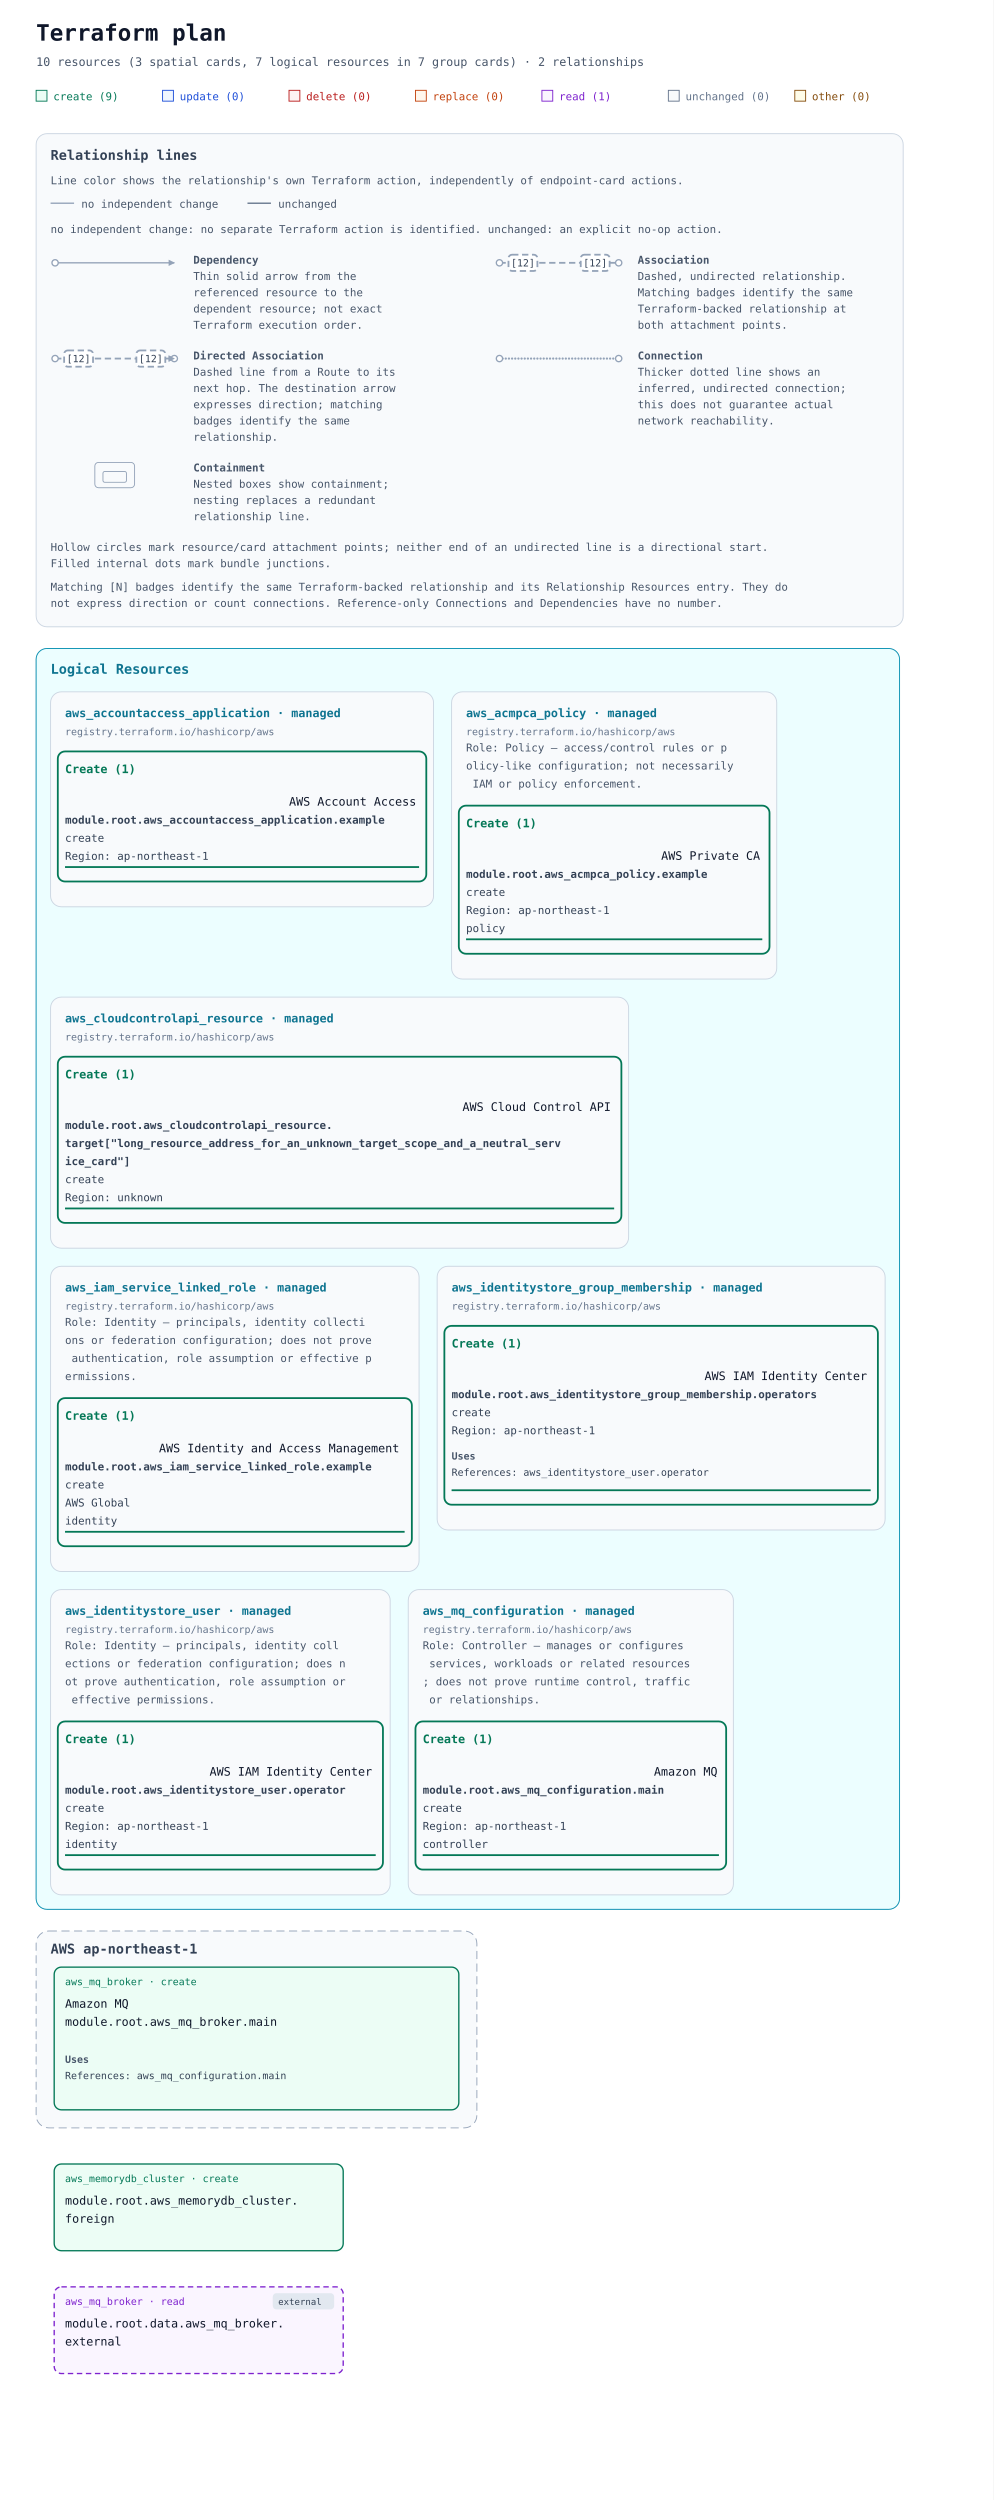
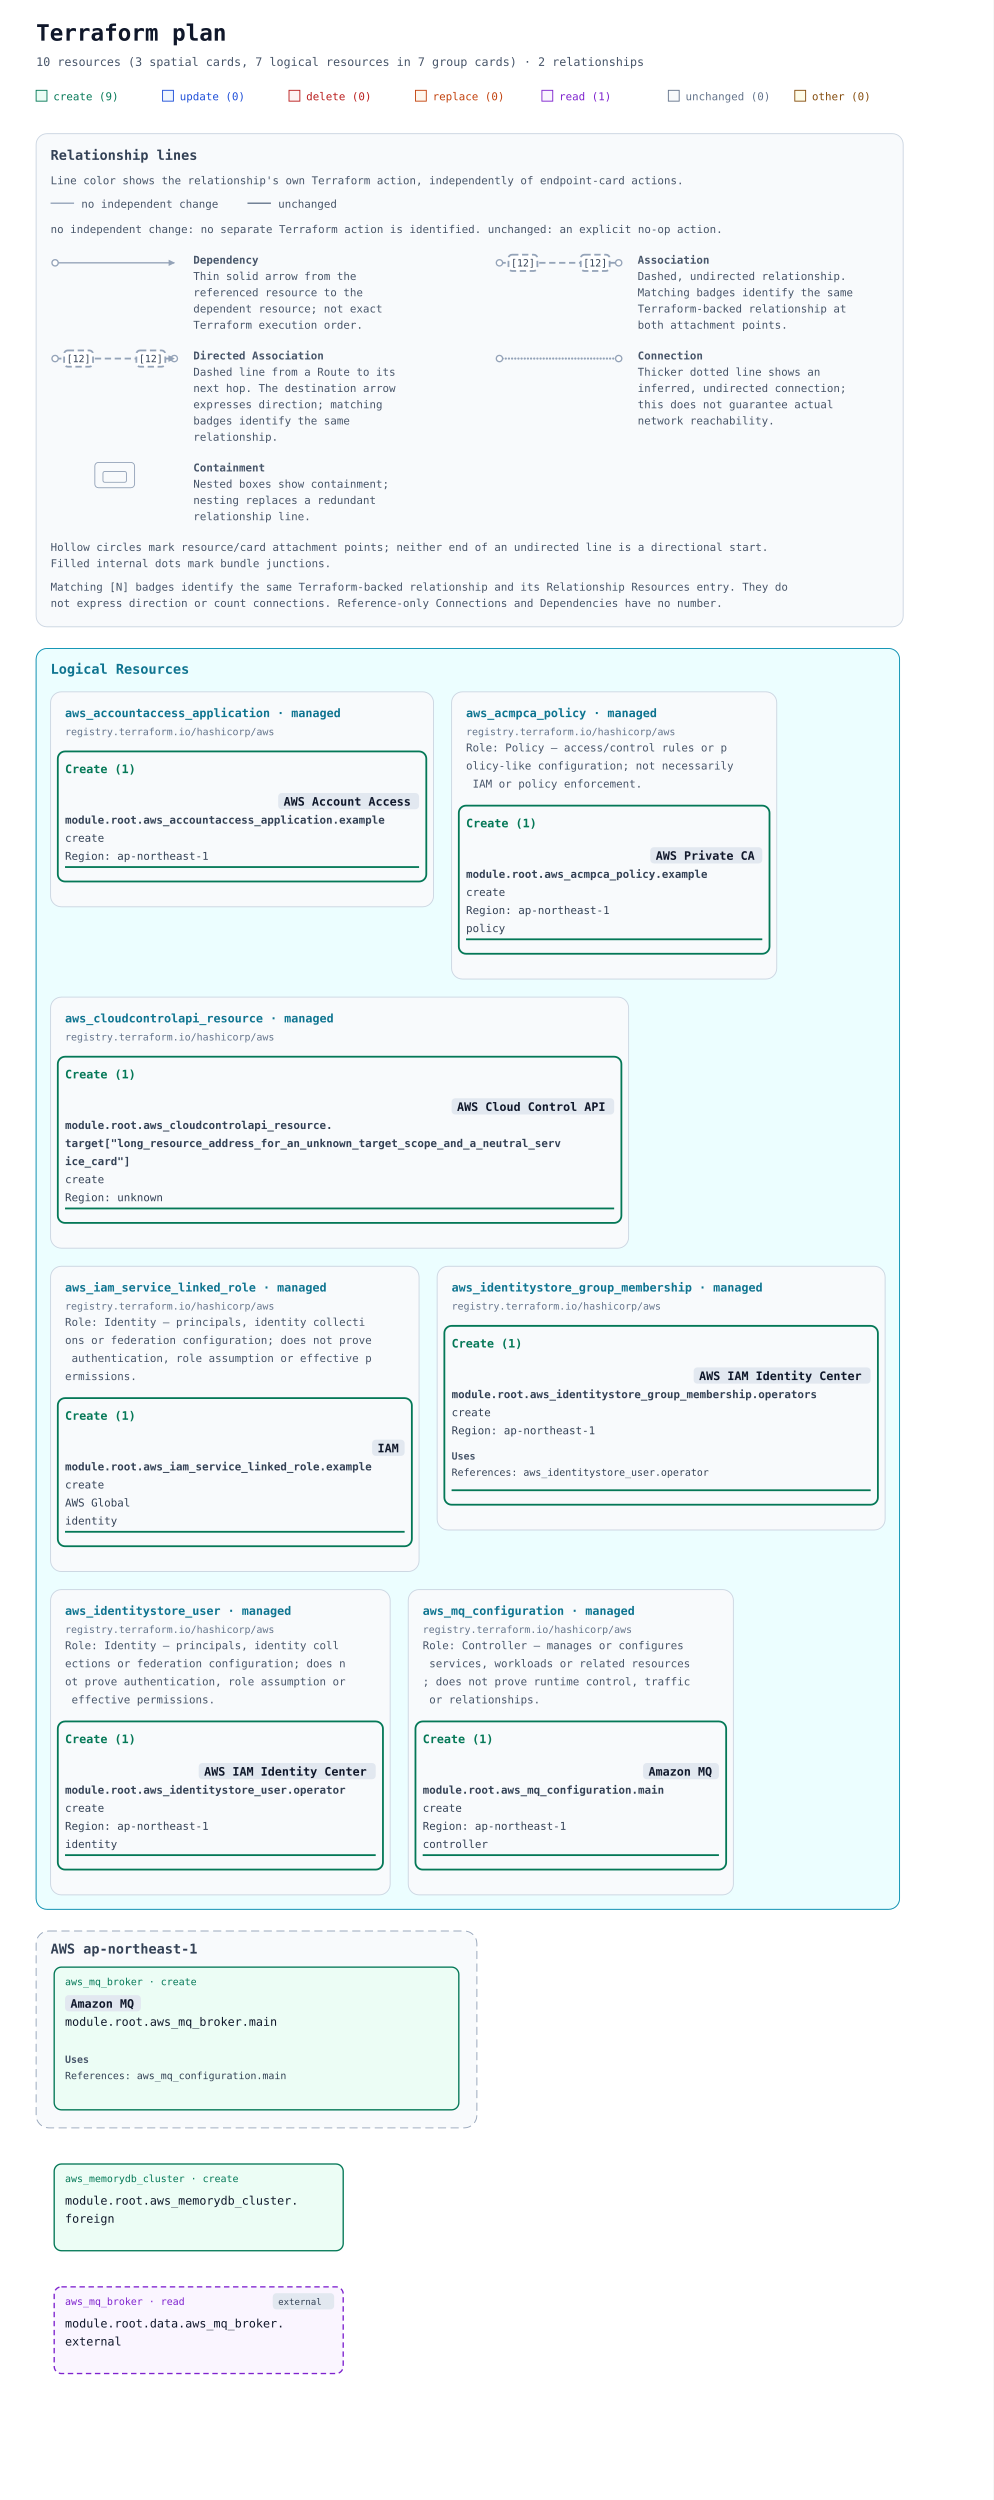
<svg xmlns="http://www.w3.org/2000/svg" width="1100" height="2768" viewBox="0 0 1100 2768" role="img" aria-labelledby="title description">
  <defs>
    <marker id="arrow" viewBox="0 0 10 10" refX="9" refY="5" markerWidth="7" markerHeight="7" markerUnits="userSpaceOnUse" orient="auto-start-reverse">
      <path d="M 0 0 L 10 5 L 0 10 z" fill="#94a3b8" />
    </marker>
  </defs>
  <rect width="100%" height="100%" fill="#ffffff" />
  <g font-family="ui-monospace, SFMono-Regular, Consolas, monospace">
    <text x="40" y="45" font-size="25" font-weight="700" fill="#0f172a">Terraform plan</text>
    <text x="40" y="73" font-size="13" fill="#475569">10 resources (3 spatial cards, 7 logical resources in 7 group cards) · 2 relationships</text>
    <rect x="40" y="100" width="12" height="12" fill="#ecfdf5" stroke="#047857" />
    <text x="59" y="111" font-size="12" fill="#047857">create (9)</text>
    <rect x="180" y="100" width="12" height="12" fill="#eff6ff" stroke="#1d4ed8" />
    <text x="199" y="111" font-size="12" fill="#1d4ed8">update (0)</text>
    <rect x="320" y="100" width="12" height="12" fill="#fef2f2" stroke="#b91c1c" />
    <text x="339" y="111" font-size="12" fill="#b91c1c">delete (0)</text>
    <rect x="460" y="100" width="12" height="12" fill="#fff7ed" stroke="#c2410c" />
    <text x="479" y="111" font-size="12" fill="#c2410c">replace (0)</text>
    <rect x="600" y="100" width="12" height="12" fill="#faf5ff" stroke="#7e22ce" />
    <text x="619" y="111" font-size="12" fill="#7e22ce">read (1)</text>
    <rect x="740" y="100" width="12" height="12" fill="#f8fafc" stroke="#64748b" />
    <text x="759" y="111" font-size="12" fill="#64748b">unchanged (0)</text>
    <rect x="880" y="100" width="12" height="12" fill="#fefce8" stroke="#854d0e" />
    <text x="899" y="111" font-size="12" fill="#854d0e">other (0)</text>
    <g id="relationship-legend" font-size="12" fill="#475569" transform="translate(40 148)">
      <rect width="960" height="546" rx="12" fill="#f8fafc" stroke="#cbd5e1" />
      <text x="16" y="29" font-size="15" font-weight="700" fill="#334155">Relationship lines</text>
      <text x="16" y="56">Line color shows the relationship's own Terraform action, independently of endpoint-card actions.</text>
      <path data-legend-action="none" d="M 16 77 H 42" fill="none" stroke="#94a3b8" stroke-width="1.5" />
      <text x="50" y="82">no independent change</text>
      <path data-legend-action="unchanged" d="M 234 77 H 260" fill="none" stroke="#64748b" stroke-width="1.5" />
      <text x="268" y="82">unchanged</text>
      <text x="16" y="110">no independent change: no separate Terraform action is identified. unchanged: an explicit no-op action.</text>
      <g data-legend-entry="dependency" transform="translate(0 132)">
        <g data-legend-sample="dependency">
          <path data-legend-kind="dependency" data-directionality="directed" d="M 21 11 H 153" fill="none" stroke="#94a3b8" stroke-width="1.5" marker-end="url(#arrow)" />
          <circle data-legend-endpoint="source" cx="21" cy="11" r="3.5" fill="#ffffff" stroke="#94a3b8" stroke-width="1.5" />
        </g>
        <text x="174" y="12" font-weight="700">Dependency</text>
        <text x="174" y="30">Thin solid arrow from the</text>
        <text x="174" y="48">referenced resource to the</text>
        <text x="174" y="66">dependent resource; not exact</text>
        <text x="174" y="84">Terraform execution order.</text>
      </g>
      <g data-legend-entry="association" transform="translate(492 132)">
        <g data-legend-sample="association">
          <path data-legend-kind="association" data-directionality="undirected" d="M 21 11 H 153" fill="none" stroke="#94a3b8" stroke-width="2" stroke-dasharray="7 4" />
          <circle data-legend-endpoint="source" cx="21" cy="11" r="3.5" fill="#ffffff" stroke="#94a3b8" stroke-width="1.5" />
          <circle data-legend-endpoint="target" cx="153" cy="11" r="3.5" fill="#ffffff" stroke="#94a3b8" stroke-width="1.5" />
          <g data-legend-badge="source">
            <rect x="31" y="2" width="32" height="18" rx="4" fill="#ffffff" stroke="#94a3b8" stroke-width="2" stroke-dasharray="7 4" />
            <text x="47" y="15" text-anchor="middle" font-size="11" fill="#334155">[12]</text>
          </g>
          <g data-legend-badge="target">
            <rect x="111" y="2" width="32" height="18" rx="4" fill="#ffffff" stroke="#94a3b8" stroke-width="2" stroke-dasharray="7 4" />
            <text x="127" y="15" text-anchor="middle" font-size="11" fill="#334155">[12]</text>
          </g>
        </g>
        <text x="174" y="12" font-weight="700">Association</text>
        <text x="174" y="30">Dashed, undirected relationship.</text>
        <text x="174" y="48">Matching badges identify the same</text>
        <text x="174" y="66">Terraform-backed relationship at</text>
        <text x="174" y="84">both attachment points.</text>
      </g>
      <g data-legend-entry="directed-association" transform="translate(0 238)">
        <g data-legend-sample="directed-association">
          <path data-legend-kind="directed-association" data-directionality="directed" d="M 21 11 H 153" fill="none" stroke="#94a3b8" stroke-width="2" stroke-dasharray="7 4" marker-end="url(#arrow)" />
          <circle data-legend-endpoint="source" cx="21" cy="11" r="3.5" fill="#ffffff" stroke="#94a3b8" stroke-width="1.5" />
          <circle data-legend-endpoint="target" cx="153" cy="11" r="3.5" fill="#ffffff" stroke="#94a3b8" stroke-width="1.5" />
          <path data-legend-arrow="true" d="M 146.7 7.5 L 153.7 11 L 146.7 14.5 Z" fill="#94a3b8" />
          <g data-legend-badge="source">
            <rect x="31" y="2" width="32" height="18" rx="4" fill="#ffffff" stroke="#94a3b8" stroke-width="2" stroke-dasharray="7 4" />
            <text x="47" y="15" text-anchor="middle" font-size="11" fill="#334155">[12]</text>
          </g>
          <g data-legend-badge="target">
            <rect x="111" y="2" width="32" height="18" rx="4" fill="#ffffff" stroke="#94a3b8" stroke-width="2" stroke-dasharray="7 4" />
            <text x="127" y="15" text-anchor="middle" font-size="11" fill="#334155">[12]</text>
          </g>
        </g>
        <text x="174" y="12" font-weight="700">Directed Association</text>
        <text x="174" y="30">Dashed line from a Route to its</text>
        <text x="174" y="48">next hop. The destination arrow</text>
        <text x="174" y="66">expresses direction; matching</text>
        <text x="174" y="84">badges identify the same</text>
        <text x="174" y="102">relationship.</text>
      </g>
      <g data-legend-entry="connection" transform="translate(492 238)">
        <g data-legend-sample="connection">
          <path data-legend-kind="connection" data-directionality="undirected" d="M 21 11 H 153" fill="none" stroke="#94a3b8" stroke-width="2.5" stroke-dasharray="0 3.5" stroke-linecap="round" />
          <circle data-legend-endpoint="source" cx="21" cy="11" r="3.5" fill="#ffffff" stroke="#94a3b8" stroke-width="1.5" />
          <circle data-legend-endpoint="target" cx="153" cy="11" r="3.5" fill="#ffffff" stroke="#94a3b8" stroke-width="1.5" />
        </g>
        <text x="174" y="12" font-weight="700">Connection</text>
        <text x="174" y="30">Thicker dotted line shows an</text>
        <text x="174" y="48">inferred, undirected connection;</text>
        <text x="174" y="66">this does not guarantee actual</text>
        <text x="174" y="84">network reachability.</text>
      </g>
      <g data-legend-entry="containment" transform="translate(0 362)">
        <g data-legend-sample="containment">
          <g data-legend-kind="containment" fill="none" stroke="#94a3b8">
            <rect x="65" y="2" width="44" height="28" rx="4" />
            <rect x="74" y="12" width="26" height="12" rx="2" />
          </g>
        </g>
        <text x="174" y="12" font-weight="700">Containment</text>
        <text x="174" y="30">Nested boxes show containment;</text>
        <text x="174" y="48">nesting replaces a redundant</text>
        <text x="174" y="66">relationship line.</text>
      </g>
      <text x="16" y="462">Hollow circles mark resource/card attachment points; neither end of an undirected line is a directional start.</text>
      <text x="16" y="480">Filled internal dots mark bundle junctions.</text>
      <text x="16" y="506">Matching [N] badges identify the same Terraform-backed relationship and its Relationship Resources entry. They do</text>
      <text x="16" y="524">not express direction or count connections. Reference-only Connections and Dependencies have no number.</text>
    </g>
    <g transform="translate(0 558)">
      <g data-annotation-area="true">
        <g data-annotation-card="true" transform="translate(40 160)">
          <rect width="956" height="1396" rx="12" fill="#f8fafc" stroke="#cbd5e1" />
          <g data-annotation-section="Logical Resources">
            <rect width="956" height="1396" rx="12" fill="#ecfeff" stroke="#0891b2" />
            <text x="16" y="28" font-size="15" font-weight="700" fill="#0e7490">Logical Resources</text>
            <g data-annotation-card="true" transform="translate(16 48)">
              <rect width="424" height="238" rx="12" fill="#f8fafc" stroke="#cbd5e1" />
              <g data-logical-group="true" data-provider-source="registry.terraform.io/hashicorp/aws" data-resource-type="aws_accountaccess_application" data-mode="managed">
                <text x="16" y="28" font-size="13" font-weight="700" fill="#0e7490">aws_accountaccess_application · managed</text>
                <text x="16" y="48" font-size="11" fill="#64748b">registry.terraform.io/hashicorp/aws</text>
                <g data-action-section="create">
                  <rect x="8" y="66" width="408" height="144" rx="8" fill="none" stroke="#047857" stroke-width="2" />
                  <text x="16" y="90" font-size="13" font-weight="700" fill="#047857">Create (1)</text>
                  <g id="resource-6177735f6163636f756e746163636573735f6170706c69636174696f6e2e6578616d706c65-current" data-architecture-id="terraform:6177735f6163636f756e746163636573735f6170706c69636174696f6e2e6578616d706c65-current" data-entity-kind="terraform" data-placement="logical" data-terraform-address="aws_accountaccess_application.example" data-qualified-address="module.root.aws_accountaccess_application.example" data-mode="managed" transform="translate(0 98)">
-                     <text data-service-name="true" x="264" y="28" font-size="13" fill="#0f172a" xml:space="preserve">AWS Account Access</text>
+                     <rect data-service-badge="true" data-service-full-name="AWS Account Access" x="252" y="14" width="156" height="18" rx="4" fill="#e2e8f0" />
+                     <text data-service-name="true" x="258" y="28" font-size="13" font-weight="700" fill="#0f172a" xml:space="preserve">AWS Account Access</text>
                    <text x="16" y="48" font-size="12" fill="#334155" xml:space="preserve" font-weight="700">module.root.aws_accountaccess_application.example</text>
                    <text x="16" y="68" font-size="12" fill="#334155" xml:space="preserve">create</text>
                    <text x="16" y="88" font-size="12" fill="#334155" xml:space="preserve">Region: ap-northeast-1</text>
                    <line data-resource-underline="true" x1="16" y1="96" x2="408" y2="96" stroke="#047857" stroke-width="2" />
                  </g>
                </g>
              </g>
            </g>
            <g data-annotation-card="true" transform="translate(460 48)">
              <rect width="360" height="318" rx="12" fill="#f8fafc" stroke="#cbd5e1" />
              <g data-logical-group="true" data-provider-source="registry.terraform.io/hashicorp/aws" data-resource-type="aws_acmpca_policy" data-mode="managed">
                <text x="16" y="28" font-size="13" font-weight="700" fill="#0e7490">aws_acmpca_policy · managed</text>
                <text x="16" y="48" font-size="11" fill="#64748b">registry.terraform.io/hashicorp/aws</text>
                <text data-role-explanation="true" x="16" y="66" font-size="12" fill="#475569" xml:space="preserve">Role: Policy — access/control rules or p</text>
                <text data-role-explanation="true" x="16" y="86" font-size="12" fill="#475569" xml:space="preserve">olicy-like configuration; not necessarily</text>
                <text data-role-explanation="true" x="16" y="106" font-size="12" fill="#475569" xml:space="preserve"> IAM or policy enforcement.</text>
                <g data-action-section="create">
                  <rect x="8" y="126" width="344" height="164" rx="8" fill="none" stroke="#047857" stroke-width="2" />
                  <text x="16" y="150" font-size="13" font-weight="700" fill="#047857">Create (1)</text>
                  <g id="resource-6177735f61636d7063615f706f6c6963792e6578616d706c65-current" data-architecture-id="terraform:6177735f61636d7063615f706f6c6963792e6578616d706c65-current" data-entity-kind="terraform" data-placement="logical" data-terraform-address="aws_acmpca_policy.example" data-qualified-address="module.root.aws_acmpca_policy.example" data-mode="managed" transform="translate(0 158)" data-role="policy">
-                     <text data-service-name="true" x="232" y="28" font-size="13" fill="#0f172a" xml:space="preserve">AWS Private CA</text>
+                     <rect data-service-badge="true" data-service-full-name="AWS Private CA" x="220" y="14" width="124" height="18" rx="4" fill="#e2e8f0" />
+                     <text data-service-name="true" x="226" y="28" font-size="13" font-weight="700" fill="#0f172a" xml:space="preserve">AWS Private CA</text>
                    <text x="16" y="48" font-size="12" fill="#334155" xml:space="preserve" font-weight="700">module.root.aws_acmpca_policy.example</text>
                    <text x="16" y="68" font-size="12" fill="#334155" xml:space="preserve">create</text>
                    <text x="16" y="88" font-size="12" fill="#334155" xml:space="preserve">Region: ap-northeast-1</text>
                    <text x="16" y="108" font-size="12" fill="#334155" xml:space="preserve">policy</text>
                    <line data-resource-underline="true" x1="16" y1="116" x2="344" y2="116" stroke="#047857" stroke-width="2" />
                  </g>
                </g>
              </g>
            </g>
            <g data-annotation-card="true" transform="translate(16 386)">
              <rect width="640" height="278" rx="12" fill="#f8fafc" stroke="#cbd5e1" />
              <g data-logical-group="true" data-provider-source="registry.terraform.io/hashicorp/aws" data-resource-type="aws_cloudcontrolapi_resource" data-mode="managed">
                <text x="16" y="28" font-size="13" font-weight="700" fill="#0e7490">aws_cloudcontrolapi_resource · managed</text>
                <text x="16" y="48" font-size="11" fill="#64748b">registry.terraform.io/hashicorp/aws</text>
                <g data-action-section="create">
                  <rect x="8" y="66" width="624" height="184" rx="8" fill="none" stroke="#047857" stroke-width="2" />
                  <text x="16" y="90" font-size="13" font-weight="700" fill="#047857">Create (1)</text>
                  <g id="resource-6177735f636c6f7564636f6e74726f6c6170695f7265736f757263652e7461726765745b226c6f6e675f7265736f757263655f616464726573735f666f725f616e5f756e6b6e6f776e5f7461726765745f73636f70655f616e645f615f6e65757472616c5f736572766963655f63617264225d-current" data-architecture-id="terraform:6177735f636c6f7564636f6e74726f6c6170695f7265736f757263652e7461726765745b226c6f6e675f7265736f757263655f616464726573735f666f725f616e5f756e6b6e6f776e5f7461726765745f73636f70655f616e645f615f6e65757472616c5f736572766963655f63617264225d-current" data-entity-kind="terraform" data-placement="logical" data-terraform-address="aws_cloudcontrolapi_resource.target[&quot;long_resource_address_for_an_unknown_target_scope_and_a_neutral_service_card&quot;]" data-qualified-address="module.root.aws_cloudcontrolapi_resource.target[&quot;long_resource_address_for_an_unknown_target_scope_and_a_neutral_service_card&quot;]" data-mode="managed" transform="translate(0 98)">
-                     <text data-service-name="true" x="456" y="28" font-size="13" fill="#0f172a" xml:space="preserve">AWS Cloud Control API</text>
+                     <rect data-service-badge="true" data-service-full-name="AWS Cloud Control API" x="444" y="14" width="180" height="18" rx="4" fill="#e2e8f0" />
+                     <text data-service-name="true" x="450" y="28" font-size="13" font-weight="700" fill="#0f172a" xml:space="preserve">AWS Cloud Control API</text>
                    <text x="16" y="48" font-size="12" fill="#334155" xml:space="preserve" font-weight="700">module.root.aws_cloudcontrolapi_resource.</text>
                    <text x="16" y="68" font-size="12" fill="#334155" xml:space="preserve" font-weight="700">target["long_resource_address_for_an_unknown_target_scope_and_a_neutral_serv</text>
                    <text x="16" y="88" font-size="12" fill="#334155" xml:space="preserve" font-weight="700">ice_card"]</text>
                    <text x="16" y="108" font-size="12" fill="#334155" xml:space="preserve">create</text>
                    <text x="16" y="128" font-size="12" fill="#334155" xml:space="preserve">Region: unknown</text>
                    <line data-resource-underline="true" x1="16" y1="136" x2="624" y2="136" stroke="#047857" stroke-width="2" />
                  </g>
                </g>
              </g>
            </g>
            <g data-annotation-card="true" transform="translate(16 684)">
              <rect width="408" height="338" rx="12" fill="#f8fafc" stroke="#cbd5e1" />
              <g data-logical-group="true" data-provider-source="registry.terraform.io/hashicorp/aws" data-resource-type="aws_iam_service_linked_role" data-mode="managed">
                <text x="16" y="28" font-size="13" font-weight="700" fill="#0e7490">aws_iam_service_linked_role · managed</text>
                <text x="16" y="48" font-size="11" fill="#64748b">registry.terraform.io/hashicorp/aws</text>
                <text data-role-explanation="true" x="16" y="66" font-size="12" fill="#475569" xml:space="preserve">Role: Identity — principals, identity collecti</text>
                <text data-role-explanation="true" x="16" y="86" font-size="12" fill="#475569" xml:space="preserve">ons or federation configuration; does not prove</text>
                <text data-role-explanation="true" x="16" y="106" font-size="12" fill="#475569" xml:space="preserve"> authentication, role assumption or effective p</text>
                <text data-role-explanation="true" x="16" y="126" font-size="12" fill="#475569" xml:space="preserve">ermissions.</text>
                <g data-action-section="create">
                  <rect x="8" y="146" width="392" height="164" rx="8" fill="none" stroke="#047857" stroke-width="2" />
                  <text x="16" y="170" font-size="13" font-weight="700" fill="#047857">Create (1)</text>
                  <g id="resource-6177735f69616d5f736572766963655f6c696e6b65645f726f6c652e6578616d706c65-current" data-architecture-id="terraform:6177735f69616d5f736572766963655f6c696e6b65645f726f6c652e6578616d706c65-current" data-entity-kind="terraform" data-placement="logical" data-terraform-address="aws_iam_service_linked_role.example" data-qualified-address="module.root.aws_iam_service_linked_role.example" data-mode="managed" transform="translate(0 178)" data-role="identity">
-                     <text data-service-name="true" x="120" y="28" font-size="13" fill="#0f172a" xml:space="preserve">AWS Identity and Access Management</text>
+                     <rect data-service-badge="true" data-service-full-name="AWS Identity and Access Management" x="356" y="14" width="36" height="18" rx="4" fill="#e2e8f0" />
+                     <text data-service-name="true" x="362" y="28" font-size="13" font-weight="700" fill="#0f172a" xml:space="preserve">IAM</text>
                    <text x="16" y="48" font-size="12" fill="#334155" xml:space="preserve" font-weight="700">module.root.aws_iam_service_linked_role.example</text>
                    <text x="16" y="68" font-size="12" fill="#334155" xml:space="preserve">create</text>
                    <text x="16" y="88" font-size="12" fill="#334155" xml:space="preserve">AWS Global</text>
                    <text x="16" y="108" font-size="12" fill="#334155" xml:space="preserve">identity</text>
                    <line data-resource-underline="true" x1="16" y1="116" x2="392" y2="116" stroke="#047857" stroke-width="2" />
                  </g>
                </g>
              </g>
            </g>
            <g data-annotation-card="true" transform="translate(444 684)">
              <rect width="496" height="292" rx="12" fill="#f8fafc" stroke="#cbd5e1" />
              <g data-logical-group="true" data-provider-source="registry.terraform.io/hashicorp/aws" data-resource-type="aws_identitystore_group_membership" data-mode="managed">
                <text x="16" y="28" font-size="13" font-weight="700" fill="#0e7490">aws_identitystore_group_membership · managed</text>
                <text x="16" y="48" font-size="11" fill="#64748b">registry.terraform.io/hashicorp/aws</text>
                <g data-action-section="create">
                  <rect x="8" y="66" width="480" height="198" rx="8" fill="none" stroke="#047857" stroke-width="2" />
                  <text x="16" y="90" font-size="13" font-weight="700" fill="#047857">Create (1)</text>
                  <g id="resource-6177735f6964656e7469747973746f72655f67726f75705f6d656d626572736869702e6f70657261746f7273-current" data-architecture-id="terraform:6177735f6964656e7469747973746f72655f67726f75705f6d656d626572736869702e6f70657261746f7273-current" data-entity-kind="terraform" data-placement="logical" data-terraform-address="aws_identitystore_group_membership.operators" data-qualified-address="module.root.aws_identitystore_group_membership.operators" data-mode="managed" transform="translate(0 98)">
-                     <text data-service-name="true" x="296" y="28" font-size="13" fill="#0f172a" xml:space="preserve">AWS IAM Identity Center</text>
+                     <rect data-service-badge="true" data-service-full-name="AWS IAM Identity Center" x="284" y="14" width="196" height="18" rx="4" fill="#e2e8f0" />
+                     <text data-service-name="true" x="290" y="28" font-size="13" font-weight="700" fill="#0f172a" xml:space="preserve">AWS IAM Identity Center</text>
                    <text x="16" y="48" font-size="12" fill="#334155" xml:space="preserve" font-weight="700">module.root.aws_identitystore_group_membership.operators</text>
                    <text x="16" y="68" font-size="12" fill="#334155" xml:space="preserve">create</text>
                    <text x="16" y="88" font-size="12" fill="#334155" xml:space="preserve">Region: ap-northeast-1</text>
                    <g data-resource-references="true">
                      <text x="16" y="116" font-size="11" font-weight="700" fill="#475569">Uses</text>
                      <a href="#resource-6177735f6964656e7469747973746f72655f757365722e6f70657261746f72-current" data-reference-attribute="member_id">
                        <text x="16" y="134" font-size="11" fill="#334155" xml:space="preserve">References: aws_identitystore_user.operator</text>
                      </a>
                    </g>
                    <line data-resource-underline="true" x1="16" y1="150" x2="480" y2="150" stroke="#047857" stroke-width="2" />
                  </g>
                </g>
              </g>
            </g>
            <g data-annotation-card="true" transform="translate(16 1042)">
              <rect width="376" height="338" rx="12" fill="#f8fafc" stroke="#cbd5e1" />
              <g data-logical-group="true" data-provider-source="registry.terraform.io/hashicorp/aws" data-resource-type="aws_identitystore_user" data-mode="managed">
                <text x="16" y="28" font-size="13" font-weight="700" fill="#0e7490">aws_identitystore_user · managed</text>
                <text x="16" y="48" font-size="11" fill="#64748b">registry.terraform.io/hashicorp/aws</text>
                <text data-role-explanation="true" x="16" y="66" font-size="12" fill="#475569" xml:space="preserve">Role: Identity — principals, identity coll</text>
                <text data-role-explanation="true" x="16" y="86" font-size="12" fill="#475569" xml:space="preserve">ections or federation configuration; does n</text>
                <text data-role-explanation="true" x="16" y="106" font-size="12" fill="#475569" xml:space="preserve">ot prove authentication, role assumption or</text>
                <text data-role-explanation="true" x="16" y="126" font-size="12" fill="#475569" xml:space="preserve"> effective permissions.</text>
                <g data-action-section="create">
                  <rect x="8" y="146" width="360" height="164" rx="8" fill="none" stroke="#047857" stroke-width="2" />
                  <text x="16" y="170" font-size="13" font-weight="700" fill="#047857">Create (1)</text>
                  <g id="resource-6177735f6964656e7469747973746f72655f757365722e6f70657261746f72-current" data-architecture-id="terraform:6177735f6964656e7469747973746f72655f757365722e6f70657261746f72-current" data-entity-kind="terraform" data-placement="logical" data-terraform-address="aws_identitystore_user.operator" data-qualified-address="module.root.aws_identitystore_user.operator" data-mode="managed" transform="translate(0 178)" data-role="identity">
-                     <text data-service-name="true" x="176" y="28" font-size="13" fill="#0f172a" xml:space="preserve">AWS IAM Identity Center</text>
+                     <rect data-service-badge="true" data-service-full-name="AWS IAM Identity Center" x="164" y="14" width="196" height="18" rx="4" fill="#e2e8f0" />
+                     <text data-service-name="true" x="170" y="28" font-size="13" font-weight="700" fill="#0f172a" xml:space="preserve">AWS IAM Identity Center</text>
                    <text x="16" y="48" font-size="12" fill="#334155" xml:space="preserve" font-weight="700">module.root.aws_identitystore_user.operator</text>
                    <text x="16" y="68" font-size="12" fill="#334155" xml:space="preserve">create</text>
                    <text x="16" y="88" font-size="12" fill="#334155" xml:space="preserve">Region: ap-northeast-1</text>
                    <text x="16" y="108" font-size="12" fill="#334155" xml:space="preserve">identity</text>
                    <line data-resource-underline="true" x1="16" y1="116" x2="360" y2="116" stroke="#047857" stroke-width="2" />
                  </g>
                </g>
              </g>
            </g>
            <g data-annotation-card="true" transform="translate(412 1042)">
              <rect width="360" height="338" rx="12" fill="#f8fafc" stroke="#cbd5e1" />
              <g data-logical-group="true" data-provider-source="registry.terraform.io/hashicorp/aws" data-resource-type="aws_mq_configuration" data-mode="managed">
                <text x="16" y="28" font-size="13" font-weight="700" fill="#0e7490">aws_mq_configuration · managed</text>
                <text x="16" y="48" font-size="11" fill="#64748b">registry.terraform.io/hashicorp/aws</text>
                <text data-role-explanation="true" x="16" y="66" font-size="12" fill="#475569" xml:space="preserve">Role: Controller — manages or configures</text>
                <text data-role-explanation="true" x="16" y="86" font-size="12" fill="#475569" xml:space="preserve"> services, workloads or related resources</text>
                <text data-role-explanation="true" x="16" y="106" font-size="12" fill="#475569" xml:space="preserve">; does not prove runtime control, traffic</text>
                <text data-role-explanation="true" x="16" y="126" font-size="12" fill="#475569" xml:space="preserve"> or relationships.</text>
                <g data-action-section="create">
                  <rect x="8" y="146" width="344" height="164" rx="8" fill="none" stroke="#047857" stroke-width="2" />
                  <text x="16" y="170" font-size="13" font-weight="700" fill="#047857">Create (1)</text>
                  <g id="resource-6177735f6d715f636f6e66696775726174696f6e2e6d61696e-current" data-architecture-id="terraform:6177735f6d715f636f6e66696775726174696f6e2e6d61696e-current" data-entity-kind="terraform" data-placement="logical" data-terraform-address="aws_mq_configuration.main" data-qualified-address="module.root.aws_mq_configuration.main" data-mode="managed" transform="translate(0 178)" data-role="controller">
-                     <text data-service-name="true" x="272" y="28" font-size="13" fill="#0f172a" xml:space="preserve">Amazon MQ</text>
+                     <rect data-service-badge="true" data-service-full-name="Amazon MQ" x="260" y="14" width="84" height="18" rx="4" fill="#e2e8f0" />
+                     <text data-service-name="true" x="266" y="28" font-size="13" font-weight="700" fill="#0f172a" xml:space="preserve">Amazon MQ</text>
                    <text x="16" y="48" font-size="12" fill="#334155" xml:space="preserve" font-weight="700">module.root.aws_mq_configuration.main</text>
                    <text x="16" y="68" font-size="12" fill="#334155" xml:space="preserve">create</text>
                    <text x="16" y="88" font-size="12" fill="#334155" xml:space="preserve">Region: ap-northeast-1</text>
                    <text x="16" y="108" font-size="12" fill="#334155" xml:space="preserve">controller</text>
                    <line data-resource-underline="true" x1="16" y1="116" x2="344" y2="116" stroke="#047857" stroke-width="2" />
                  </g>
                </g>
              </g>
            </g>
          </g>
        </g>
      </g>
      <g data-architecture="true" transform="translate(0 1420)">
        <g data-deployment-scope="true" data-scope-provider="AWS" data-region="ap-northeast-1">
          <rect x="40" y="160" width="488" height="218" rx="14" fill="#f8fafc" stroke="#94a3b8" stroke-dasharray="9 5" />
          <text x="56" y="185" font-size="15" font-weight="700" fill="#334155">AWS ap-northeast-1</text>
        </g>
        <g data-edge-kind="dependency" data-source="resource-6177735f6964656e7469747973746f72655f757365722e6f70657261746f72-current" data-target="resource-6177735f6964656e7469747973746f72655f67726f75705f6d656d626572736869702e6f70657261746f7273-current" />
        <g data-edge-kind="dependency" data-source="resource-6177735f6d715f636f6e66696775726174696f6e2e6d61696e-current" data-target="resource-6177735f6d715f62726f6b65722e6d61696e-current" />
        <g id="resource-6177735f6d656d6f727964625f636c75737465722e666f726569676e-current" data-architecture-id="terraform:6177735f6d656d6f727964625f636c75737465722e666f726569676e-current" data-qualified-address="module.root.aws_memorydb_cluster.foreign" data-terraform-address="aws_memorydb_cluster.foreign">
          <rect x="60" y="418" width="320" height="96" rx="8" fill="#ecfdf5" stroke="#047857" stroke-width="1.5" data-mode="managed" />
          <text x="72" y="438" font-size="11" fill="#047857">aws_memorydb_cluster · create</text>
          <text x="72" y="463" font-size="13" fill="#0f172a" xml:space="preserve">module.root.aws_memorydb_cluster.</text>
          <text x="72" y="483" font-size="13" fill="#0f172a" xml:space="preserve">foreign</text>
        </g>
        <g id="resource-6177735f6d715f62726f6b65722e6d61696e-current" data-architecture-id="terraform:6177735f6d715f62726f6b65722e6d61696e-current" data-qualified-address="module.root.aws_mq_broker.main" data-terraform-address="aws_mq_broker.main">
          <rect x="60" y="200" width="448" height="158" rx="8" fill="#ecfdf5" stroke="#047857" stroke-width="1.5" data-mode="managed" />
          <text x="72" y="220" font-size="11" fill="#047857">aws_mq_broker · create</text>
-           <text data-service-name="true" x="72" y="245" font-size="13" fill="#0f172a" xml:space="preserve">Amazon MQ</text>
+           <rect data-service-badge="true" data-service-full-name="Amazon MQ" x="72" y="231" width="84" height="18" rx="4" fill="#e2e8f0" />
+           <text data-service-name="true" x="78" y="245" font-size="13" font-weight="700" fill="#0f172a" xml:space="preserve">Amazon MQ</text>
          <text x="72" y="265" font-size="13" fill="#0f172a" xml:space="preserve">module.root.aws_mq_broker.main</text>
          <g data-resource-references="true">
            <text x="72" y="306" font-size="11" font-weight="700" fill="#475569">Uses</text>
            <a href="#resource-6177735f6d715f636f6e66696775726174696f6e2e6d61696e-current" data-reference-attribute="configuration">
              <text x="72" y="324" font-size="11" fill="#334155" xml:space="preserve">References: aws_mq_configuration.main</text>
            </a>
          </g>
        </g>
        <g id="resource-646174612e6177735f6d715f62726f6b65722e65787465726e616c-current" data-architecture-id="terraform:646174612e6177735f6d715f62726f6b65722e65787465726e616c-current" data-qualified-address="module.root.data.aws_mq_broker.external" data-terraform-address="data.aws_mq_broker.external">
          <rect x="60" y="554" width="320" height="96" rx="8" fill="#faf5ff" stroke="#7e22ce" stroke-width="1.5" data-mode="data" stroke-dasharray="6 4" />
          <g data-external="true">
            <rect x="302" y="561" width="68" height="18" rx="4" fill="#e2e8f0" />
            <text x="308" y="574" font-size="10" fill="#334155">external</text>
          </g>
          <text x="72" y="574" font-size="11" fill="#7e22ce">aws_mq_broker · read</text>
          <text x="72" y="599" font-size="13" fill="#0f172a" xml:space="preserve">module.root.data.aws_mq_broker.</text>
          <text x="72" y="619" font-size="13" fill="#0f172a" xml:space="preserve">external</text>
        </g>
      </g>
    </g>
  </g>
</svg>
